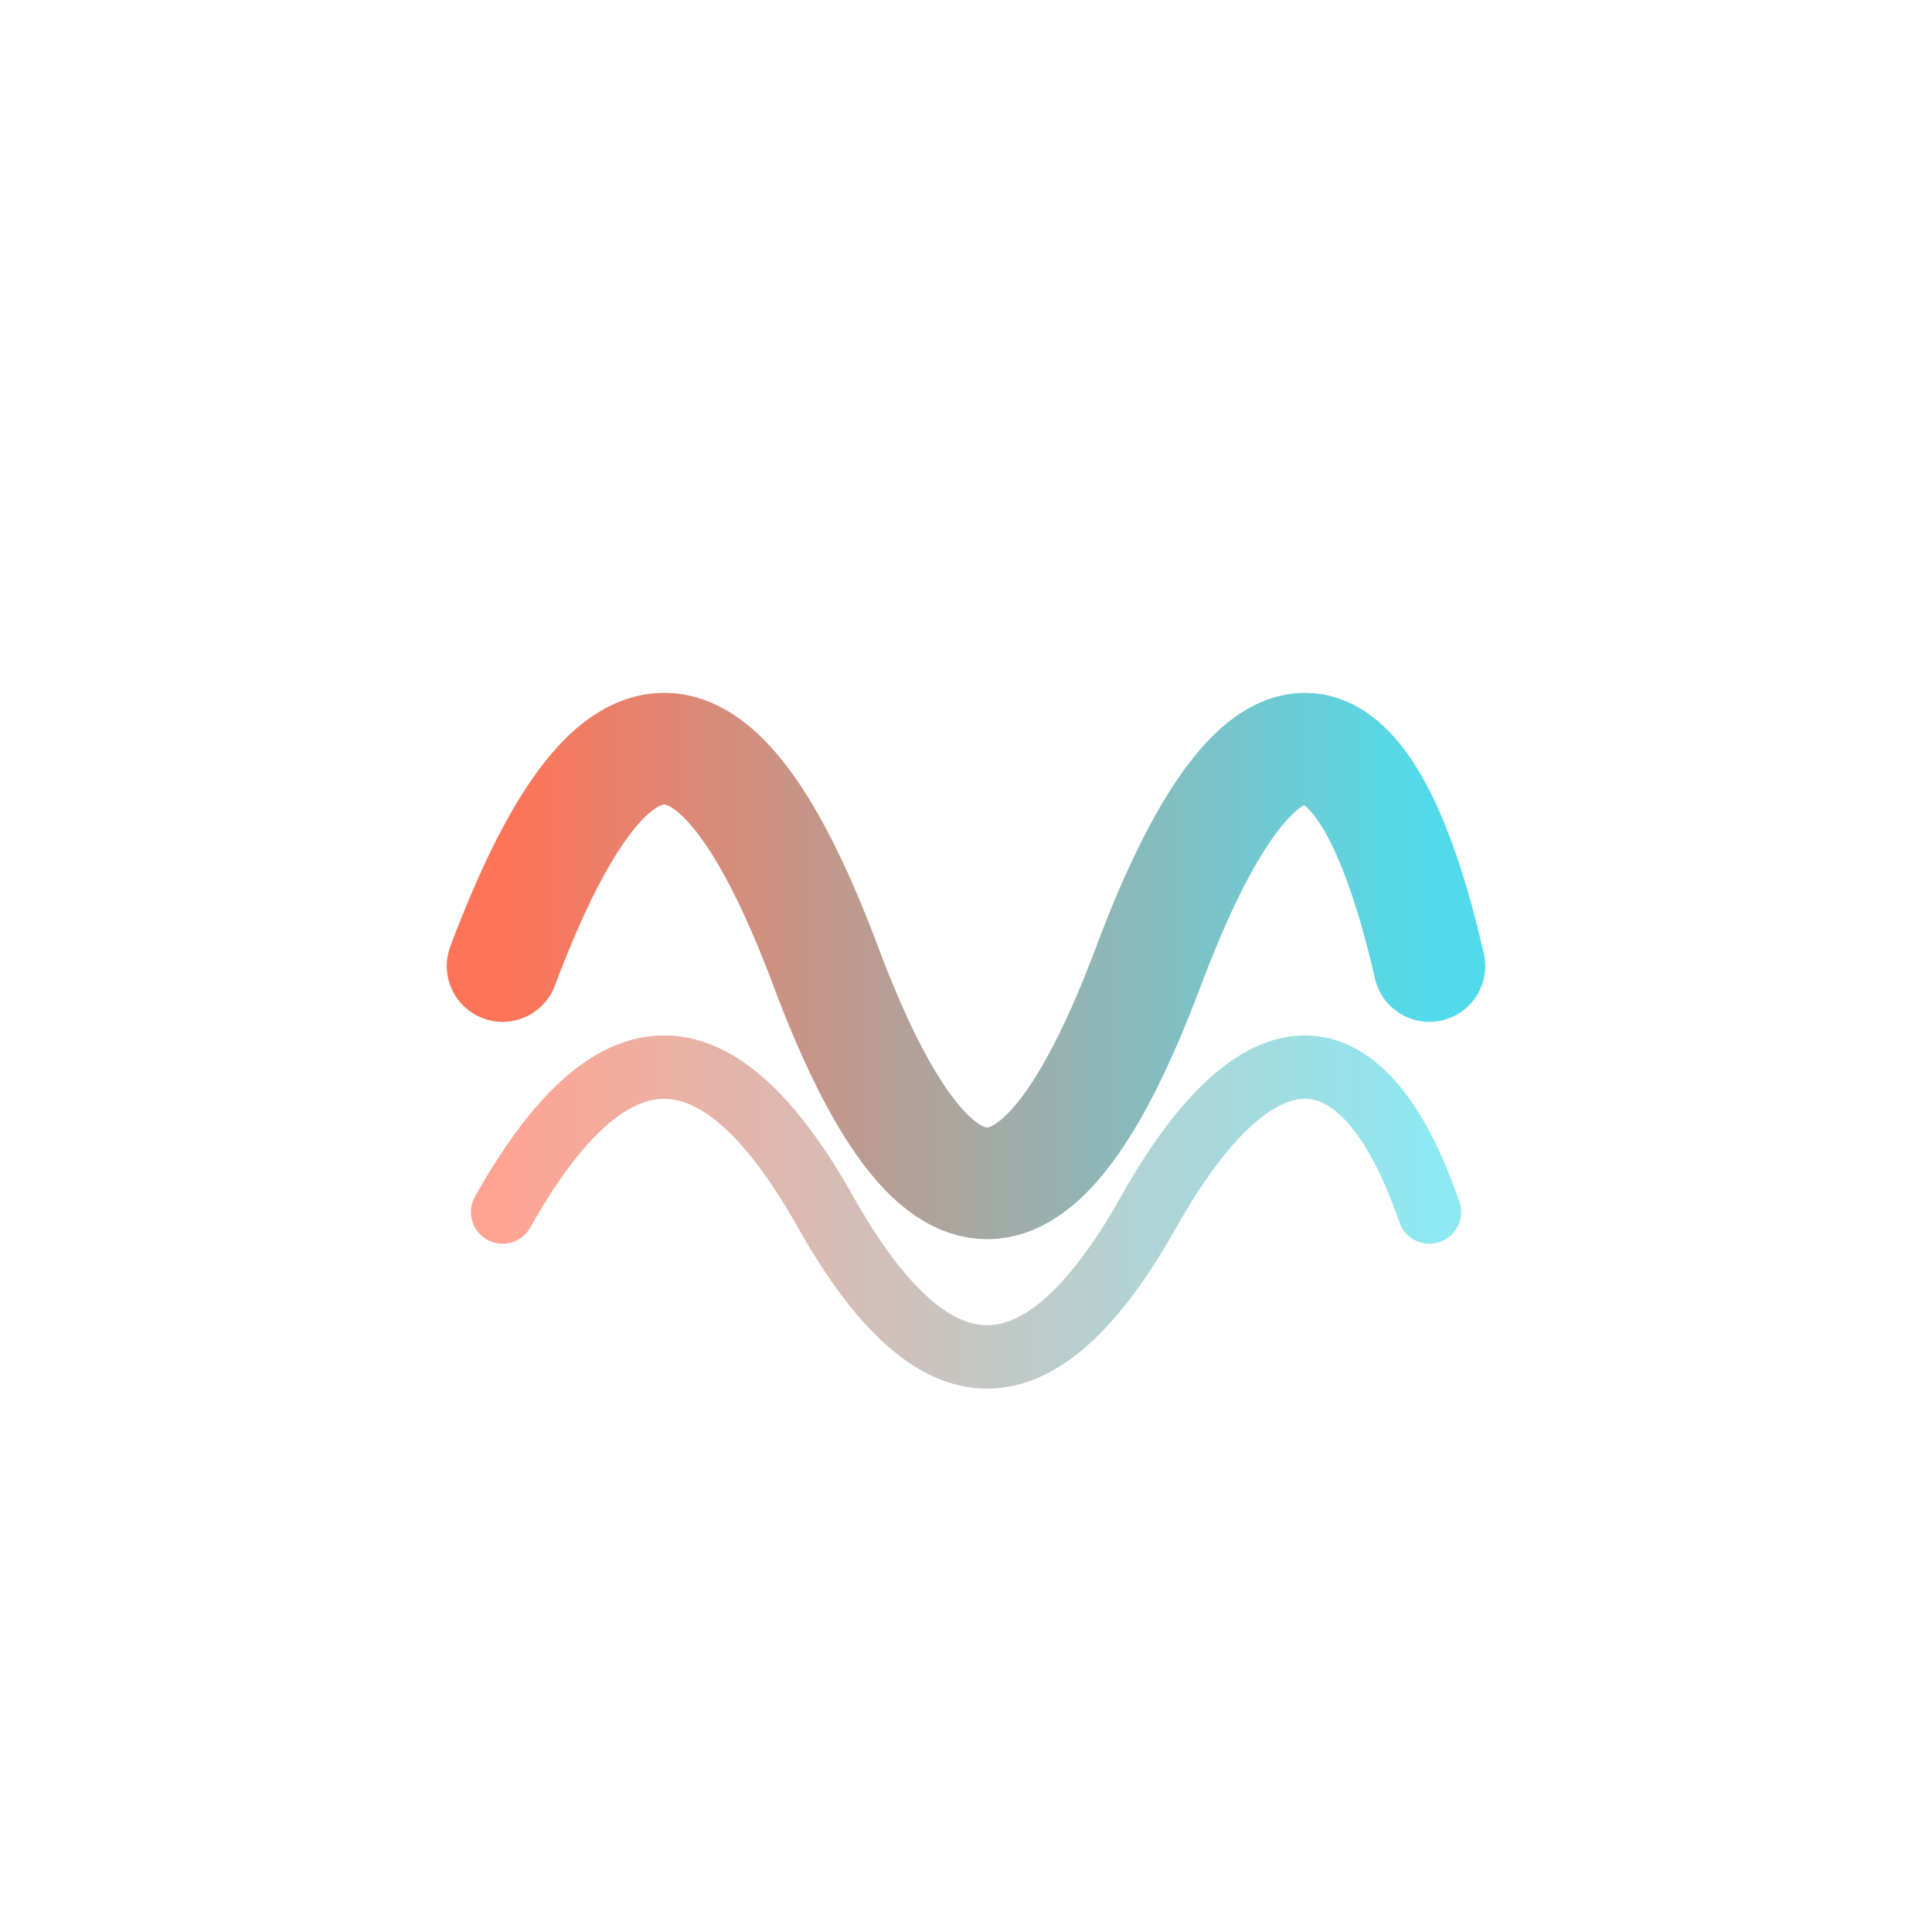
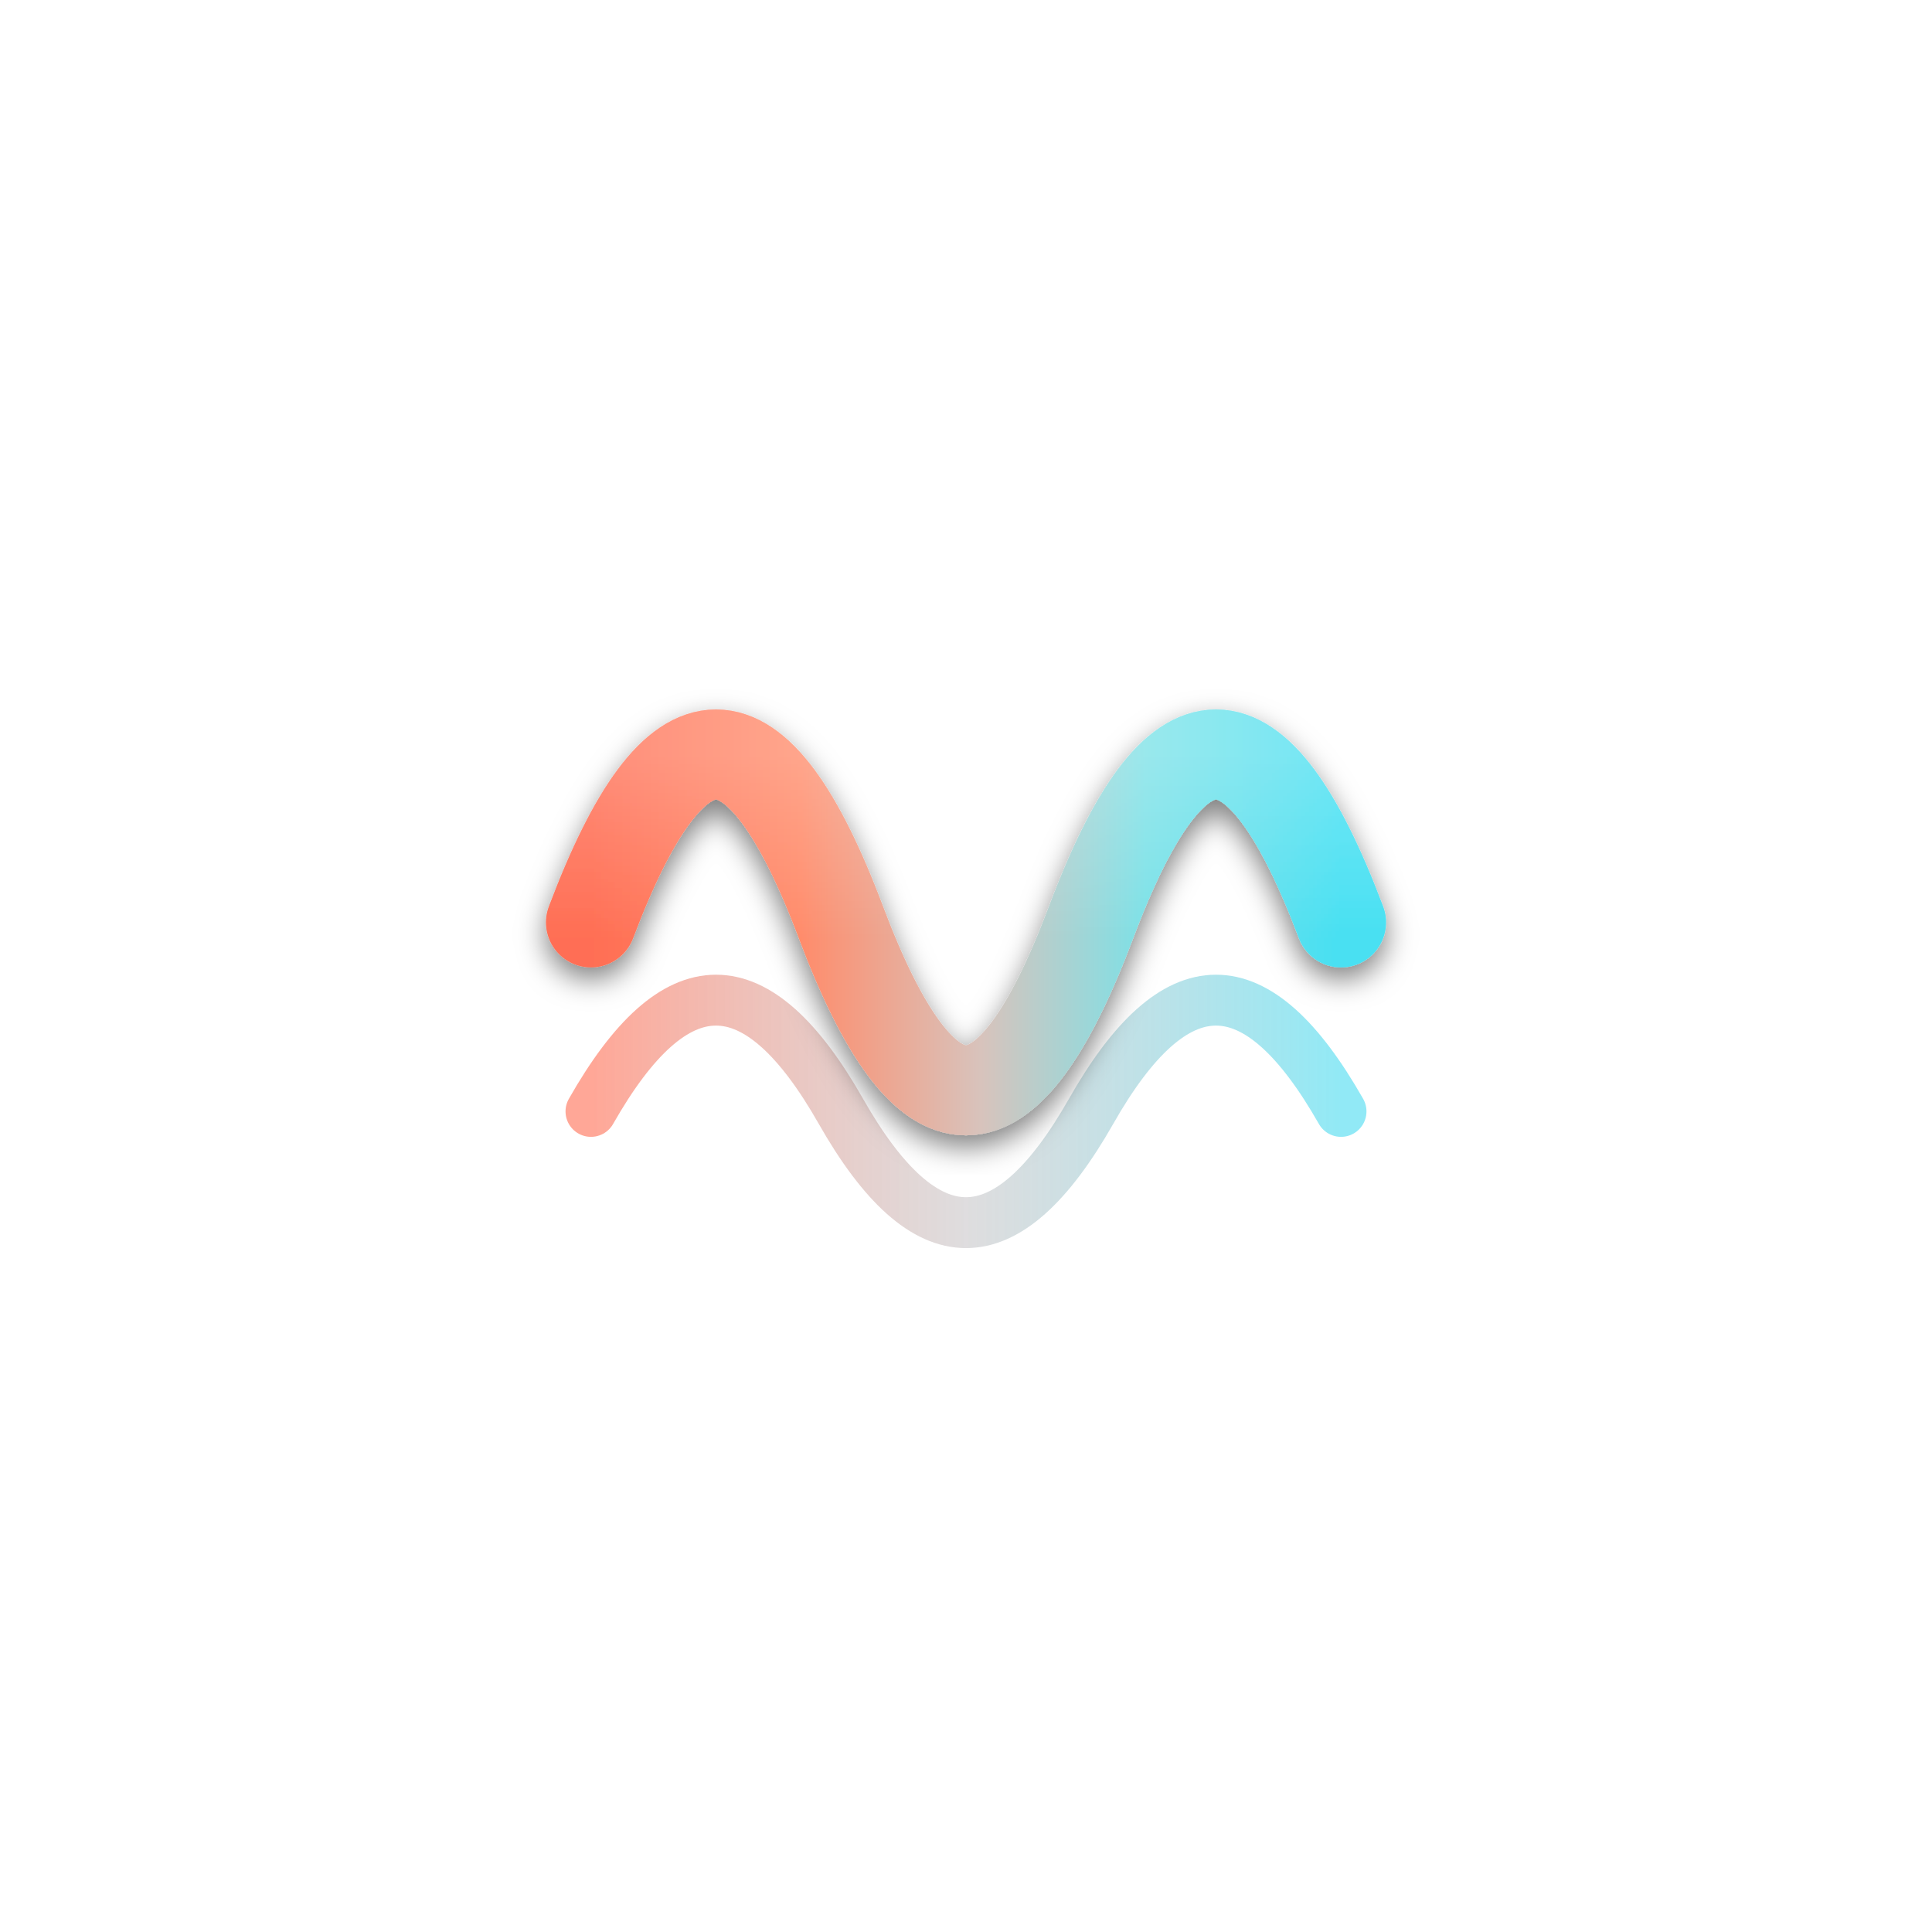
<svg xmlns="http://www.w3.org/2000/svg" viewBox="0 0 1024 1024">
  <defs>
-     <linearGradient id="bg" x1="0" y1="0" x2="1" y2="1">
-       <stop offset="0" stop-color="#132a38" />
-       <stop offset="1" stop-color="#071019" />
+     <linearGradient id="waveMain" x1="191.4" y1="474.7" x2="832.6" y2="474.7" gradientUnits="userSpaceOnUse">
+       <stop offset="0%" stop-color="#ff6e54" />
+       <stop offset="28%" stop-color="#ff8c6b" />
+       <stop offset="52%" stop-color="#d8c3bc" />
+       <stop offset="74%" stop-color="#7ce1e7" />
+       <stop offset="100%" stop-color="#48e0f2" />
    </linearGradient>
-     <linearGradient id="wave" x1="0" y1="0" x2="1" y2="0">
-       <stop offset="0" stop-color="#ff7358" />
-       <stop offset="1" stop-color="#51dbea" />
+     <linearGradient id="waveEcho" x1="191.4" y1="636.3" x2="832.6" y2="636.3" gradientUnits="userSpaceOnUse">
+       <stop offset="0%" stop-color="#ff7157" stop-opacity="0.62" />
+       <stop offset="50%" stop-color="#b8b5b8" stop-opacity="0.46" />
+       <stop offset="100%" stop-color="#4edcf0" stop-opacity="0.62" />
    </linearGradient>
+     <linearGradient id="waveSheen" x1="0" y1="0" x2="0" y2="1">
+       <stop offset="0%" stop-color="#ffffff" stop-opacity="0.22" />
+       <stop offset="55%" stop-color="#ffffff" stop-opacity="0" />
+     </linearGradient>
+     <filter id="waveShadow" x="-20%" y="-25%" width="140%" height="150%">
+       <feGaussianBlur in="SourceAlpha" stdDeviation="12" />
+       <feOffset dx="0" dy="10" result="offsetblur" />
+       <feComponentTransfer>
+         <feFuncA type="linear" slope="0.5" />
+       </feComponentTransfer>
+       <feMerge>
+         <feMergeNode />
+         <feMergeNode in="SourceGraphic" />
+       </feMerge>
+     </filter>
  </defs>
-   <g transform="translate(512 512) scale(.8) translate(-512 -512)">
-     <path d="M205 512c72-192 142-192 214 0s142 192 214 0 142-192 186 0" fill="none" stroke="url(#wave)" stroke-width="74" stroke-linecap="round" />
-     <path d="M205 675c72-128 142-128 214 0s142 128 214 0 142-128 186 0" fill="none" stroke="url(#wave)" stroke-width="42" stroke-linecap="round" opacity=".65" />
+   <g transform="translate(512 512) scale(0.62) translate(-512 -512)">
+     <path d="M 191.4 636.3 C 263.5 509.5, 333.1 509.5, 405.1 636.3 C 477.2 763.1, 546.8 763.1, 618.9 636.3 C 690.9 509.5, 760.5 509.5, 832.6 636.3" fill="none" stroke="url(#waveEcho)" stroke-width="43.5" stroke-linecap="round" stroke-linejoin="round" />
+     <g filter="url(#waveShadow)">
+       <path d="M 191.4 474.7 C 263.5 283.3, 333.1 283.3, 405.1 474.7 C 477.2 666.1, 546.8 666.1, 618.9 474.7 C 690.9 283.3, 760.5 283.3, 832.6 474.7" fill="none" stroke="url(#waveMain)" stroke-width="77" stroke-linecap="round" stroke-linejoin="round" />
+       <path d="M 191.4 474.7 C 263.5 283.3, 333.1 283.3, 405.1 474.7 C 477.2 666.1, 546.8 666.1, 618.9 474.7 C 690.9 283.3, 760.5 283.3, 832.6 474.7" fill="none" stroke="url(#waveSheen)" stroke-width="77" stroke-linecap="round" stroke-linejoin="round" />
+     </g>
  </g>
</svg>
